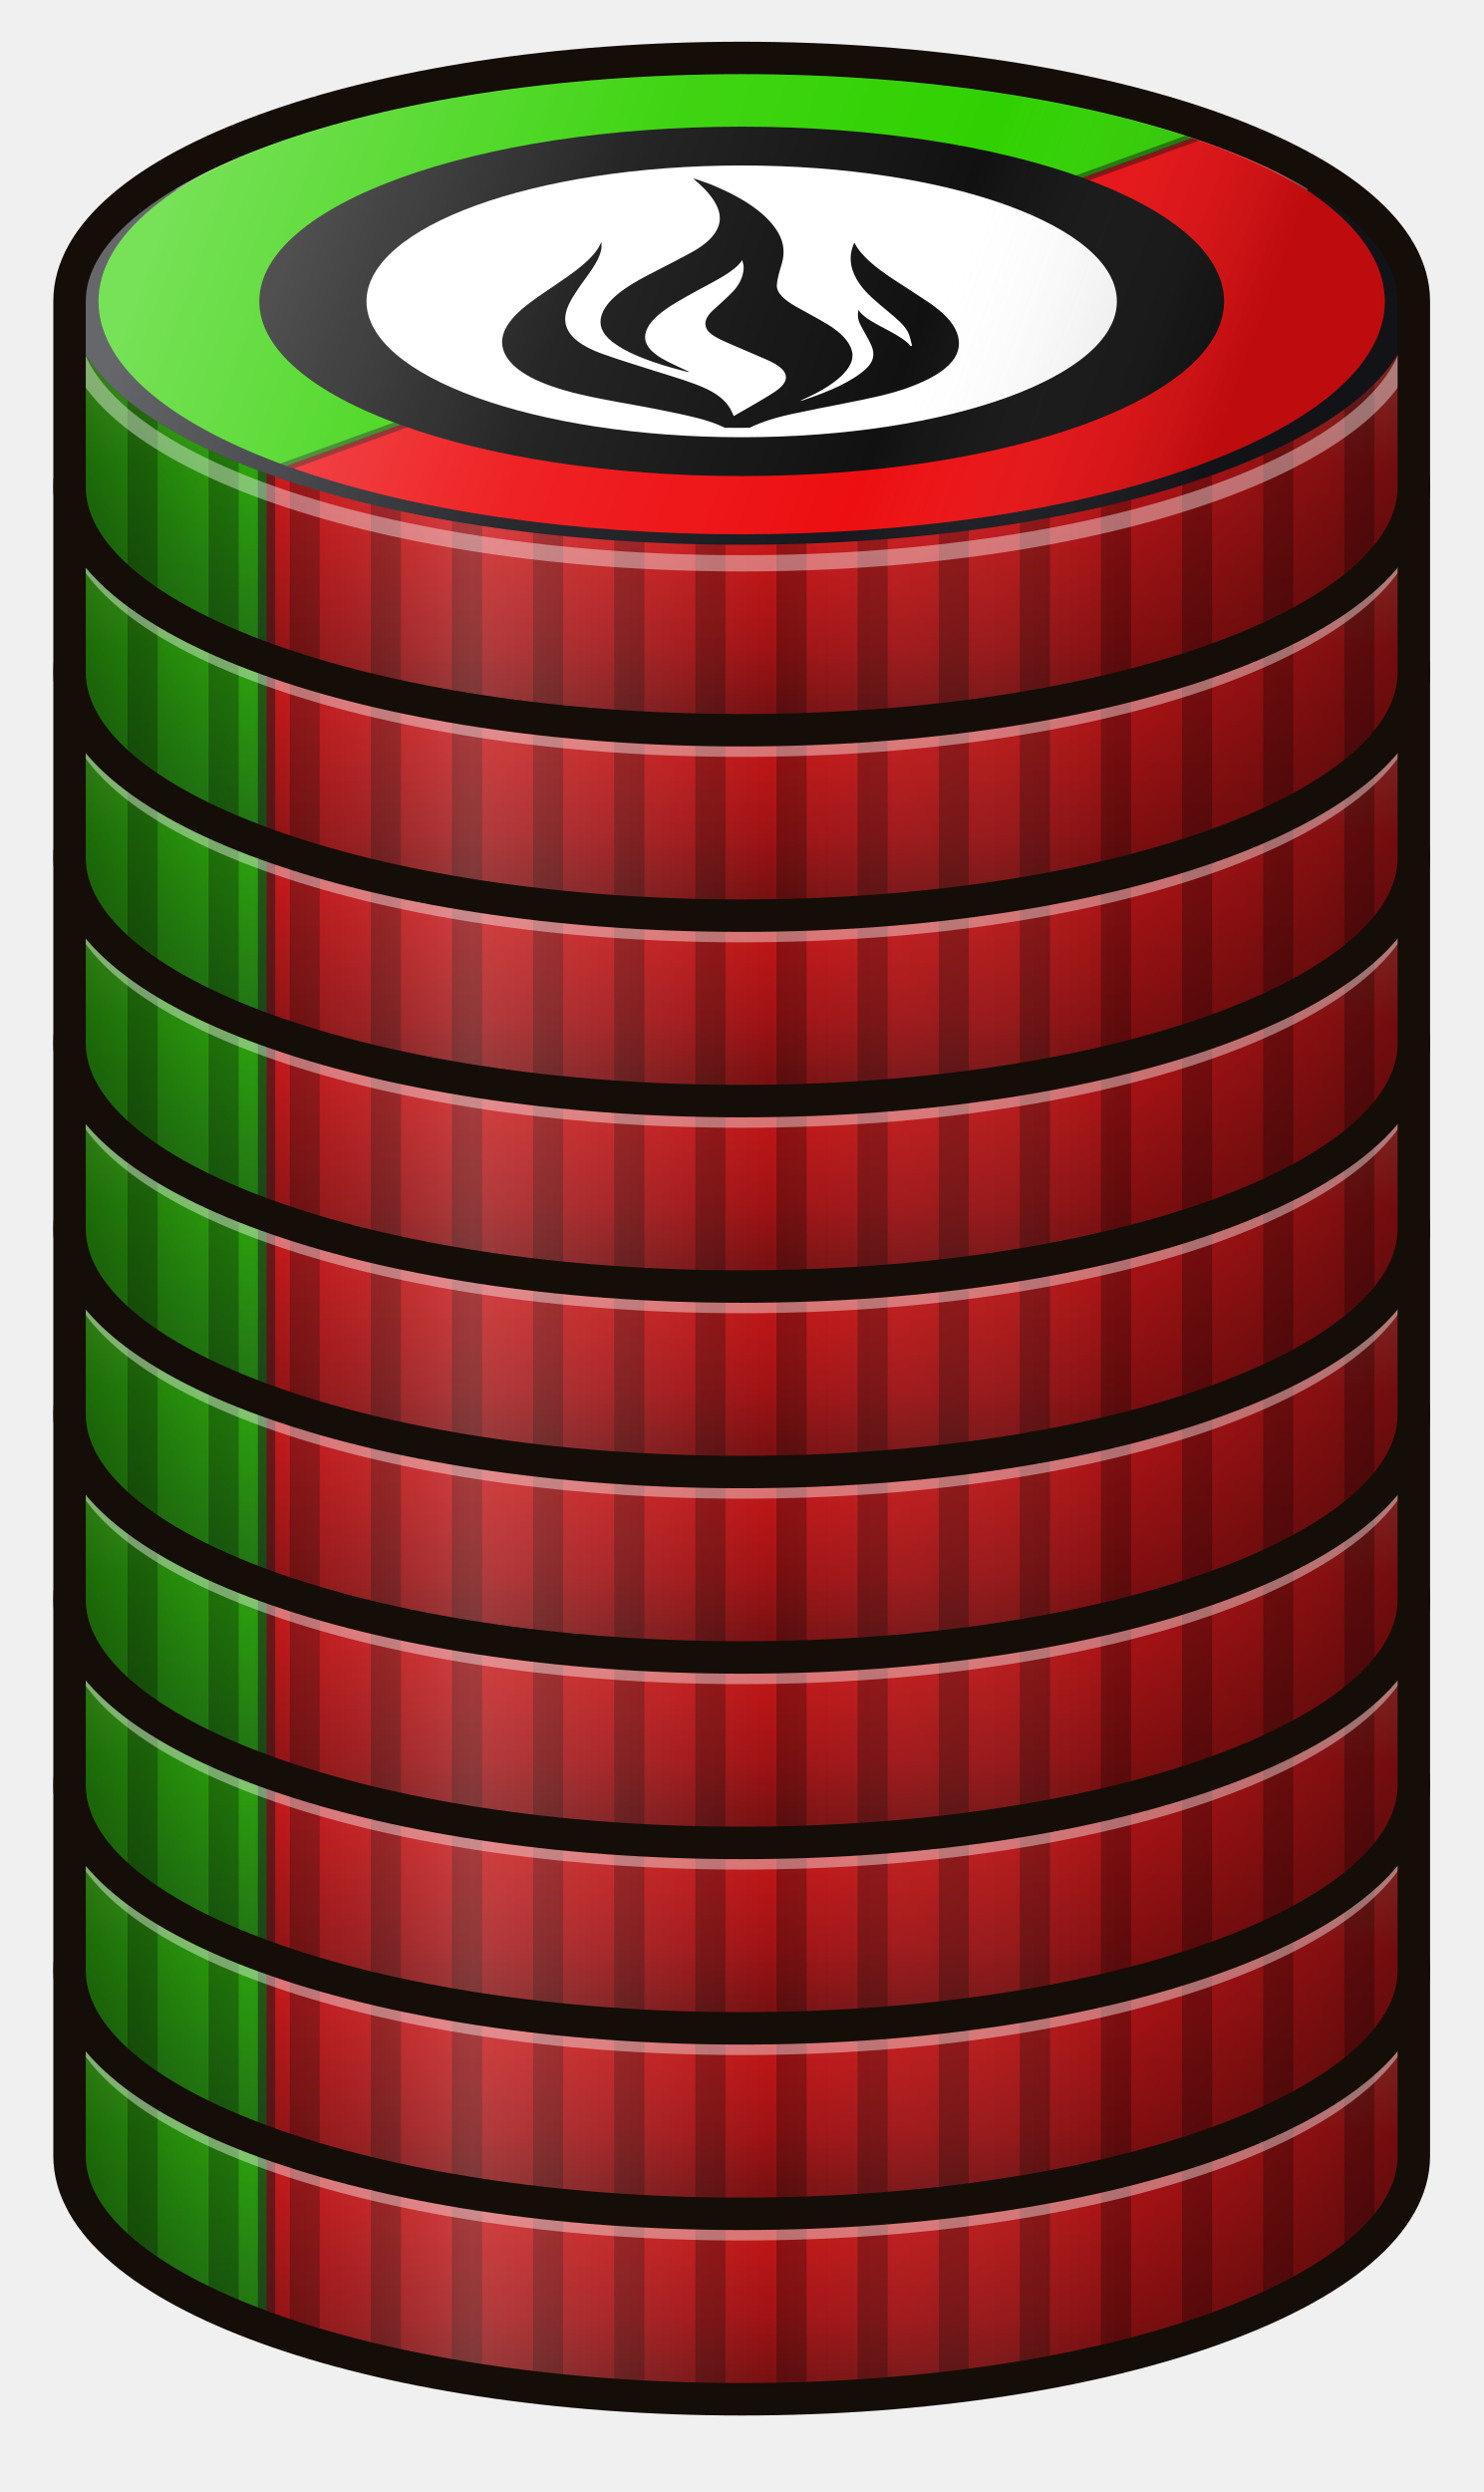
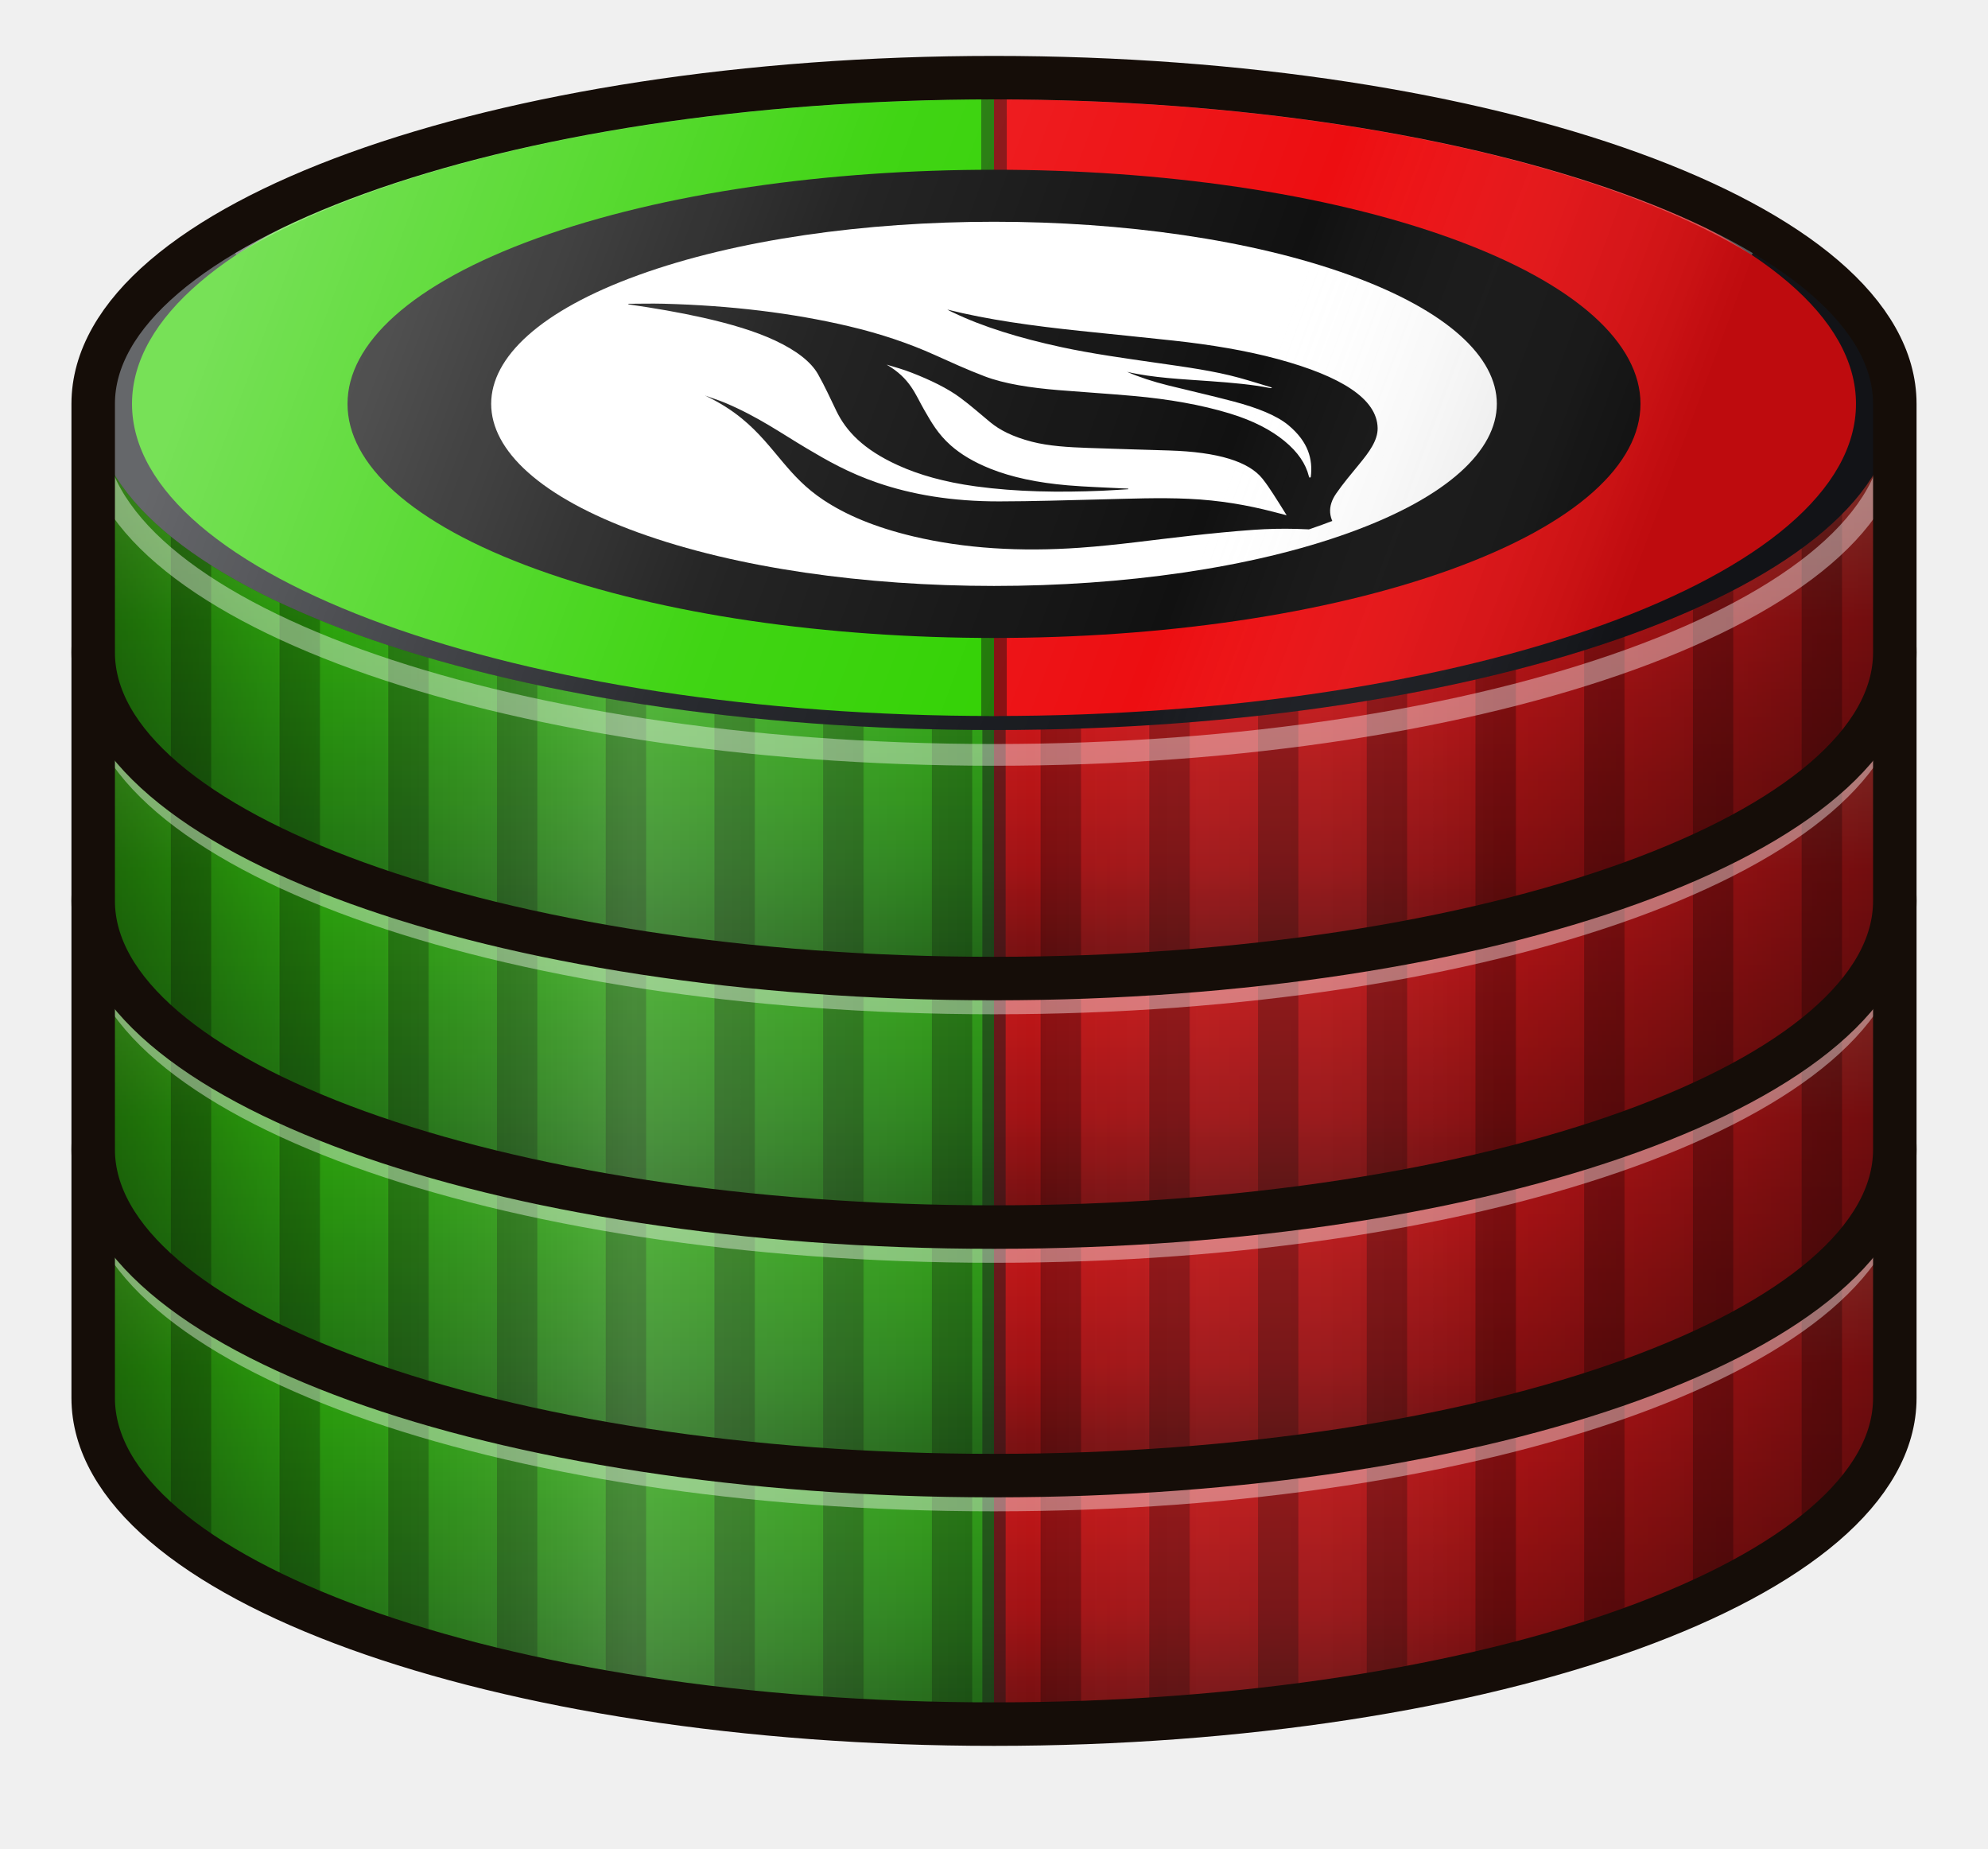
- <svg xmlns="http://www.w3.org/2000/svg" xmlns:xlink="http://www.w3.org/1999/xlink" viewBox="0 0 128 215" width="128" height="215">
+ <svg xmlns="http://www.w3.org/2000/svg" xmlns:xlink="http://www.w3.org/1999/xlink" viewBox="0 0 128 119" width="128" height="119">
  <defs>
    <linearGradient id="wr" x1="0" y1="24" x2="0" y2="61" gradientUnits="userSpaceOnUse">
      <stop offset="0" stop-color="#ff6152" />
      <stop offset="0.35" stop-color="#e30f12" />
      <stop offset="0.78" stop-color="#9c0608" />
      <stop offset="1" stop-color="#5e0304" />
    </linearGradient>
    <linearGradient id="wg" x1="0" y1="24" x2="0" y2="61" gradientUnits="userSpaceOnUse">
      <stop offset="0" stop-color="#63e52c" />
      <stop offset="0.35" stop-color="#28b303" />
      <stop offset="0.78" stop-color="#1a7a09" />
      <stop offset="1" stop-color="#0f5205" />
    </linearGradient>
    <linearGradient id="curve" x1="2" y1="0" x2="118" y2="0" gradientUnits="userSpaceOnUse">
      <stop offset="0" stop-color="#000000" stop-opacity="0.45" />
      <stop offset="0.13" stop-color="#000000" stop-opacity="0.10" />
      <stop offset="0.30" stop-color="#ffffff" stop-opacity="0.18" />
      <stop offset="0.52" stop-color="#ffffff" stop-opacity="0" />
      <stop offset="0.78" stop-color="#000000" stop-opacity="0.18" />
      <stop offset="1" stop-color="#000000" stop-opacity="0.52" />
    </linearGradient>
    <linearGradient id="gloss" x1="14" y1="6" x2="100" y2="38" gradientUnits="userSpaceOnUse">
      <stop offset="0" stop-color="#ffffff" stop-opacity="0.34" />
      <stop offset="0.4" stop-color="#ffffff" stop-opacity="0.08" />
      <stop offset="0.7" stop-color="#ffffff" stop-opacity="0" />
      <stop offset="1" stop-color="#000000" stop-opacity="0.20" />
    </linearGradient>
    <pattern id="mill" width="7" height="8" patternUnits="userSpaceOnUse">
      <rect x="0" y="0" width="7" height="8" fill="#ffffff" fill-opacity="0.05" />
      <rect x="0" y="0" width="2.6" height="8" fill="#000000" fill-opacity="0.26" />
    </pattern>
    <clipPath id="wallc">
      <path d="M2,23 l0,16 a58,21 0 0 0 116,0 l0,-16 a58,21 0 0 0 -116,0 z" />
    </clipPath>
    <clipPath id="facec">
      <ellipse cx="60" cy="23" rx="58" ry="21" />
    </clipPath>
    <clipPath id="fclip">
      <circle cx="0" cy="0" r="31.5" />
    </clipPath>
    <g id="logoart">
      <path d="M 21.816,98.184 A 54,54 0 0 1 98.184,21.816 Z" fill="#30d100" />
      <path d="M 21.816,98.184 A 54,54 0 0 0 98.184,21.816 Z" fill="#ed0e11" />
      <line x1="21.8" y1="98.2" x2="98.2" y2="21.8" stroke="#0a0a0c" stroke-opacity="0.45" stroke-width="1.6" />
      <circle cx="60" cy="60" r="40.5" fill="#111111" />
      <circle cx="60" cy="60" r="31.5" fill="#ffffff" />
      <g transform="matrix(1.26,0,0,1.26,59.71459,49.63493)">
        <g clip-path="url(#fclip)">
          <g transform="matrix(0.13,0,0,0.13,-56.16,-32.76)">
            <path fill="#111111" d="m 431.48,504.54 c -5.24,-10.41 -12.36,-18.75 -21.62,-24.98 -6.91,-4.65 -14.21,-8.76 -21.56,-12.69 -12.95,-6.93 -26.54,-12.66 -38.78,-20.91 -19.24,-12.96 -31.77,-30.57 -36.56,-53.37 -3.66,-17.46 -2.13,-34.69 2.89,-51.71 4.01,-13.6 10.35,-26.15 16.95,-38.6 7.71,-14.54 15.86,-28.87 21.81,-44.28 3.39,-8.77 5.94,-17.76 7.2,-27.11 0,3.69 0.24,7.4 -0.04,11.07 -1.48,19.17 -7.44,37.4 -11.94,55.94 -3.57,14.72 -6.92,29.46 -6.53,44.78 0.46,18.05 6.14,34.08 19.02,46.86 9.15,9.09 19.11,17.38 28.83,25.89 8.46,7.41 17.32,14.37 24.28,23.36 7.48,9.66 11.24,20.77 13.22,32.63 0.32,1.93 0.63,3.86 1.02,6.22 4.22,-6.71 8.24,-12.99 12.15,-19.34 2.97,-4.81 5.94,-9.63 8.66,-14.58 8.98,-16.34 8,-31.83 -4.22,-46.28 -6.7,-7.92 -13.41,-15.82 -20.01,-23.82 -4.83,-5.86 -9.23,-12.01 -10.54,-19.77 -1.49,-8.9 0.02,-17.43 3.25,-25.74 3.45,-8.89 7.2,-17.67 10.28,-26.69 3.52,-10.29 5.13,-21.02 5.5,-31.89 0.14,-4.19 -0.28,-8.39 -0.74,-12.61 -3.91,16.79 -14.43,29.92 -23.51,43.8 -7.15,10.93 -14.4,21.79 -19.47,33.9 -3.78,9.03 -6.23,18.4 -6.71,28.2 -0.59,11.95 2.26,23.17 8.54,33.28 3.76,6.07 8.44,11.56 12.72,17.31 0.36,0.49 0.75,0.96 1.13,1.44 l -0.39,0.49 c -2.78,-2 -5.65,-3.89 -8.33,-6.02 -12.9,-10.23 -23.86,-22.09 -30.76,-37.27 -5.35,-11.77 -6.76,-24.15 -5.31,-36.9 2.41,-21.24 11.63,-39.66 23.7,-56.9 7.63,-10.9 15.43,-21.7 22.75,-32.81 7.31,-11.11 11.78,-23.44 13.48,-36.65 1.58,-12.32 0.38,-24.49 -2.45,-36.55 -2.43,-10.38 -6,-20.36 -10.24,-30.13 l 0.47,-0.43 c 3.18,3.14 6.6,6.08 9.51,9.45 16.8,19.42 27.96,41.68 33.29,66.83 3.12,14.73 3.44,29.56 1.84,44.51 -1.06,9.89 -2.25,19.82 -2.49,29.75 -0.27,11.05 3.86,21.06 9.7,30.3 5.19,8.22 10.8,16.18 15.83,24.48 7.27,12.01 11.77,25.09 13,39.09 1.06,12.19 -1.32,23.97 -5.7,35.33 -4.68,12.14 -11.42,23.07 -19.75,33.04 -0.28,0.34 -0.5,0.73 -0.98,1.42 0.58,-0.2 0.81,-0.21 0.94,-0.33 13.86,-12.66 25.56,-26.91 32.56,-44.59 4.2,-10.61 4.64,-21.64 2.92,-32.71 -1.55,-9.97 -3.84,-19.83 -5.69,-29.75 -1.3,-6.98 -1.62,-14.03 -0.96,-21.16 2.41,11.44 9.46,20.38 15.71,29.77 4.45,6.69 8.7,13.49 10.95,21.34 l 0.78,-0.11 c -0.52,-5.46 -0.86,-10.95 -1.6,-16.38 -1.57,-11.65 -6.36,-22.27 -10.97,-32.92 -5.36,-12.4 -10.87,-24.73 -14.2,-37.9 -4.6,-18.21 -6.04,-36.6 -3.4,-55.24 0.17,-1.22 0.27,-2.44 0.62,-3.65 3.31,18.57 10.98,35.38 19.91,51.69 5.97,10.9 12.18,21.66 18.06,32.61 7.08,13.2 12.26,27.14 14.41,42.02 4.35,30.04 -2.87,56.63 -24.51,78.55 -9.21,9.33 -20.5,15.79 -31.95,21.98 -9.44,5.1 -18.91,10.16 -28.11,15.67 -11.91,7.14 -21.38,16.78 -27.83,29.82 z" />
          </g>
        </g>
      </g>
    </g>
    <filter id="dim1" color-interpolation-filters="sRGB">
      <feComponentTransfer>
        <feFuncR type="linear" slope="0.82" />
        <feFuncG type="linear" slope="0.82" />
        <feFuncB type="linear" slope="0.86" />
      </feComponentTransfer>
    </filter>
    <filter id="dim2" color-interpolation-filters="sRGB">
      <feComponentTransfer>
        <feFuncR type="linear" slope="0.62" />
        <feFuncG type="linear" slope="0.62" />
        <feFuncB type="linear" slope="0.7" />
      </feComponentTransfer>
    </filter>
    <filter id="soft" x="-40%" y="-40%" width="180%" height="180%">
      <feGaussianBlur stdDeviation="3" />
    </filter>
-     <g id="c0">
+     <g id="c45">
      <path d="M2,23 a58,21 0 0 1 116,0 l0,16 a58,21 0 0 1 -116,0 z" fill="url(#wr)" />
      <g clip-path="url(#wallc)">
-         <rect x="2.0" y="23" width="17.0" height="38" fill="url(#wg)" />
-         <line x1="19.0" y1="23" x2="19.0" y2="60.8" stroke="#0a0a0c" stroke-opacity="0.5" stroke-width="1.5" />
+         <rect x="2.0" y="23" width="58.0" height="38" fill="url(#wg)" />
+         <line x1="60.0" y1="23" x2="60.0" y2="60.8" stroke="#0a0a0c" stroke-opacity="0.5" stroke-width="1.5" />
        <rect x="2" y="23" width="116" height="38" fill="url(#mill)" />
        <path d="M2,23 l0,16 a58,21 0 0 0 116,0 l0,-16 a58,21 0 0 0 -116,0 z" fill="url(#curve)" />
        <path d="M2,24.6 a58,21 0 0 0 116,0" fill="none" stroke="#ffffff" stroke-opacity="0.4" stroke-width="1.4" />
      </g>
      <ellipse cx="60" cy="23" rx="58" ry="21" fill="#16181d" />
      <g transform="translate(60,23) scale(1.02778,0.37216) translate(-60,-60)">
-         <use href="#logoart" xlink:href="#logoart" transform="rotate(0 60 60)" />
+         <use href="#logoart" xlink:href="#logoart" transform="rotate(-45 60 60)" />
      </g>
      <g clip-path="url(#facec)">
        <rect x="2" y="2" width="116" height="42" fill="url(#gloss)" />
      </g>
      <path d="M10.9,12.9 A56.7,20.2 0 0 1 109.1,12.9" fill="none" stroke="#ffffff" stroke-opacity="0.28" stroke-width="1.2" />
      <path d="M2,23 a58,21 0 0 1 116,0 l0,16 a58,21 0 0 1 -116,0 z" fill="none" stroke="#150d08" stroke-width="2.8" stroke-linejoin="round" />
    </g>
  </defs>
  <g>
-     <use href="#c0" xlink:href="#c0" transform="translate(4.0 147.0)" />
-     <use href="#c0" xlink:href="#c0" transform="translate(4.0 131.0)" />
-     <use href="#c0" xlink:href="#c0" transform="translate(4.0 115.0)" />
-     <use href="#c0" xlink:href="#c0" transform="translate(4.0 99.0)" />
-     <use href="#c0" xlink:href="#c0" transform="translate(4.0 83.0)" />
-     <use href="#c0" xlink:href="#c0" transform="translate(4.0 67.0)" />
-     <use href="#c0" xlink:href="#c0" transform="translate(4.0 51.0)" />
-     <use href="#c0" xlink:href="#c0" transform="translate(4.0 35.0)" />
-     <use href="#c0" xlink:href="#c0" transform="translate(4.0 19.0)" />
-     <use href="#c0" xlink:href="#c0" transform="translate(4.0 3.0)" />
+     <use href="#c45" xlink:href="#c45" transform="translate(4.0 51.0)" />
+     <use href="#c45" xlink:href="#c45" transform="translate(4.0 35.0)" />
+     <use href="#c45" xlink:href="#c45" transform="translate(4.0 19.0)" />
+     <use href="#c45" xlink:href="#c45" transform="translate(4.0 3.0)" />
  </g>
</svg>
